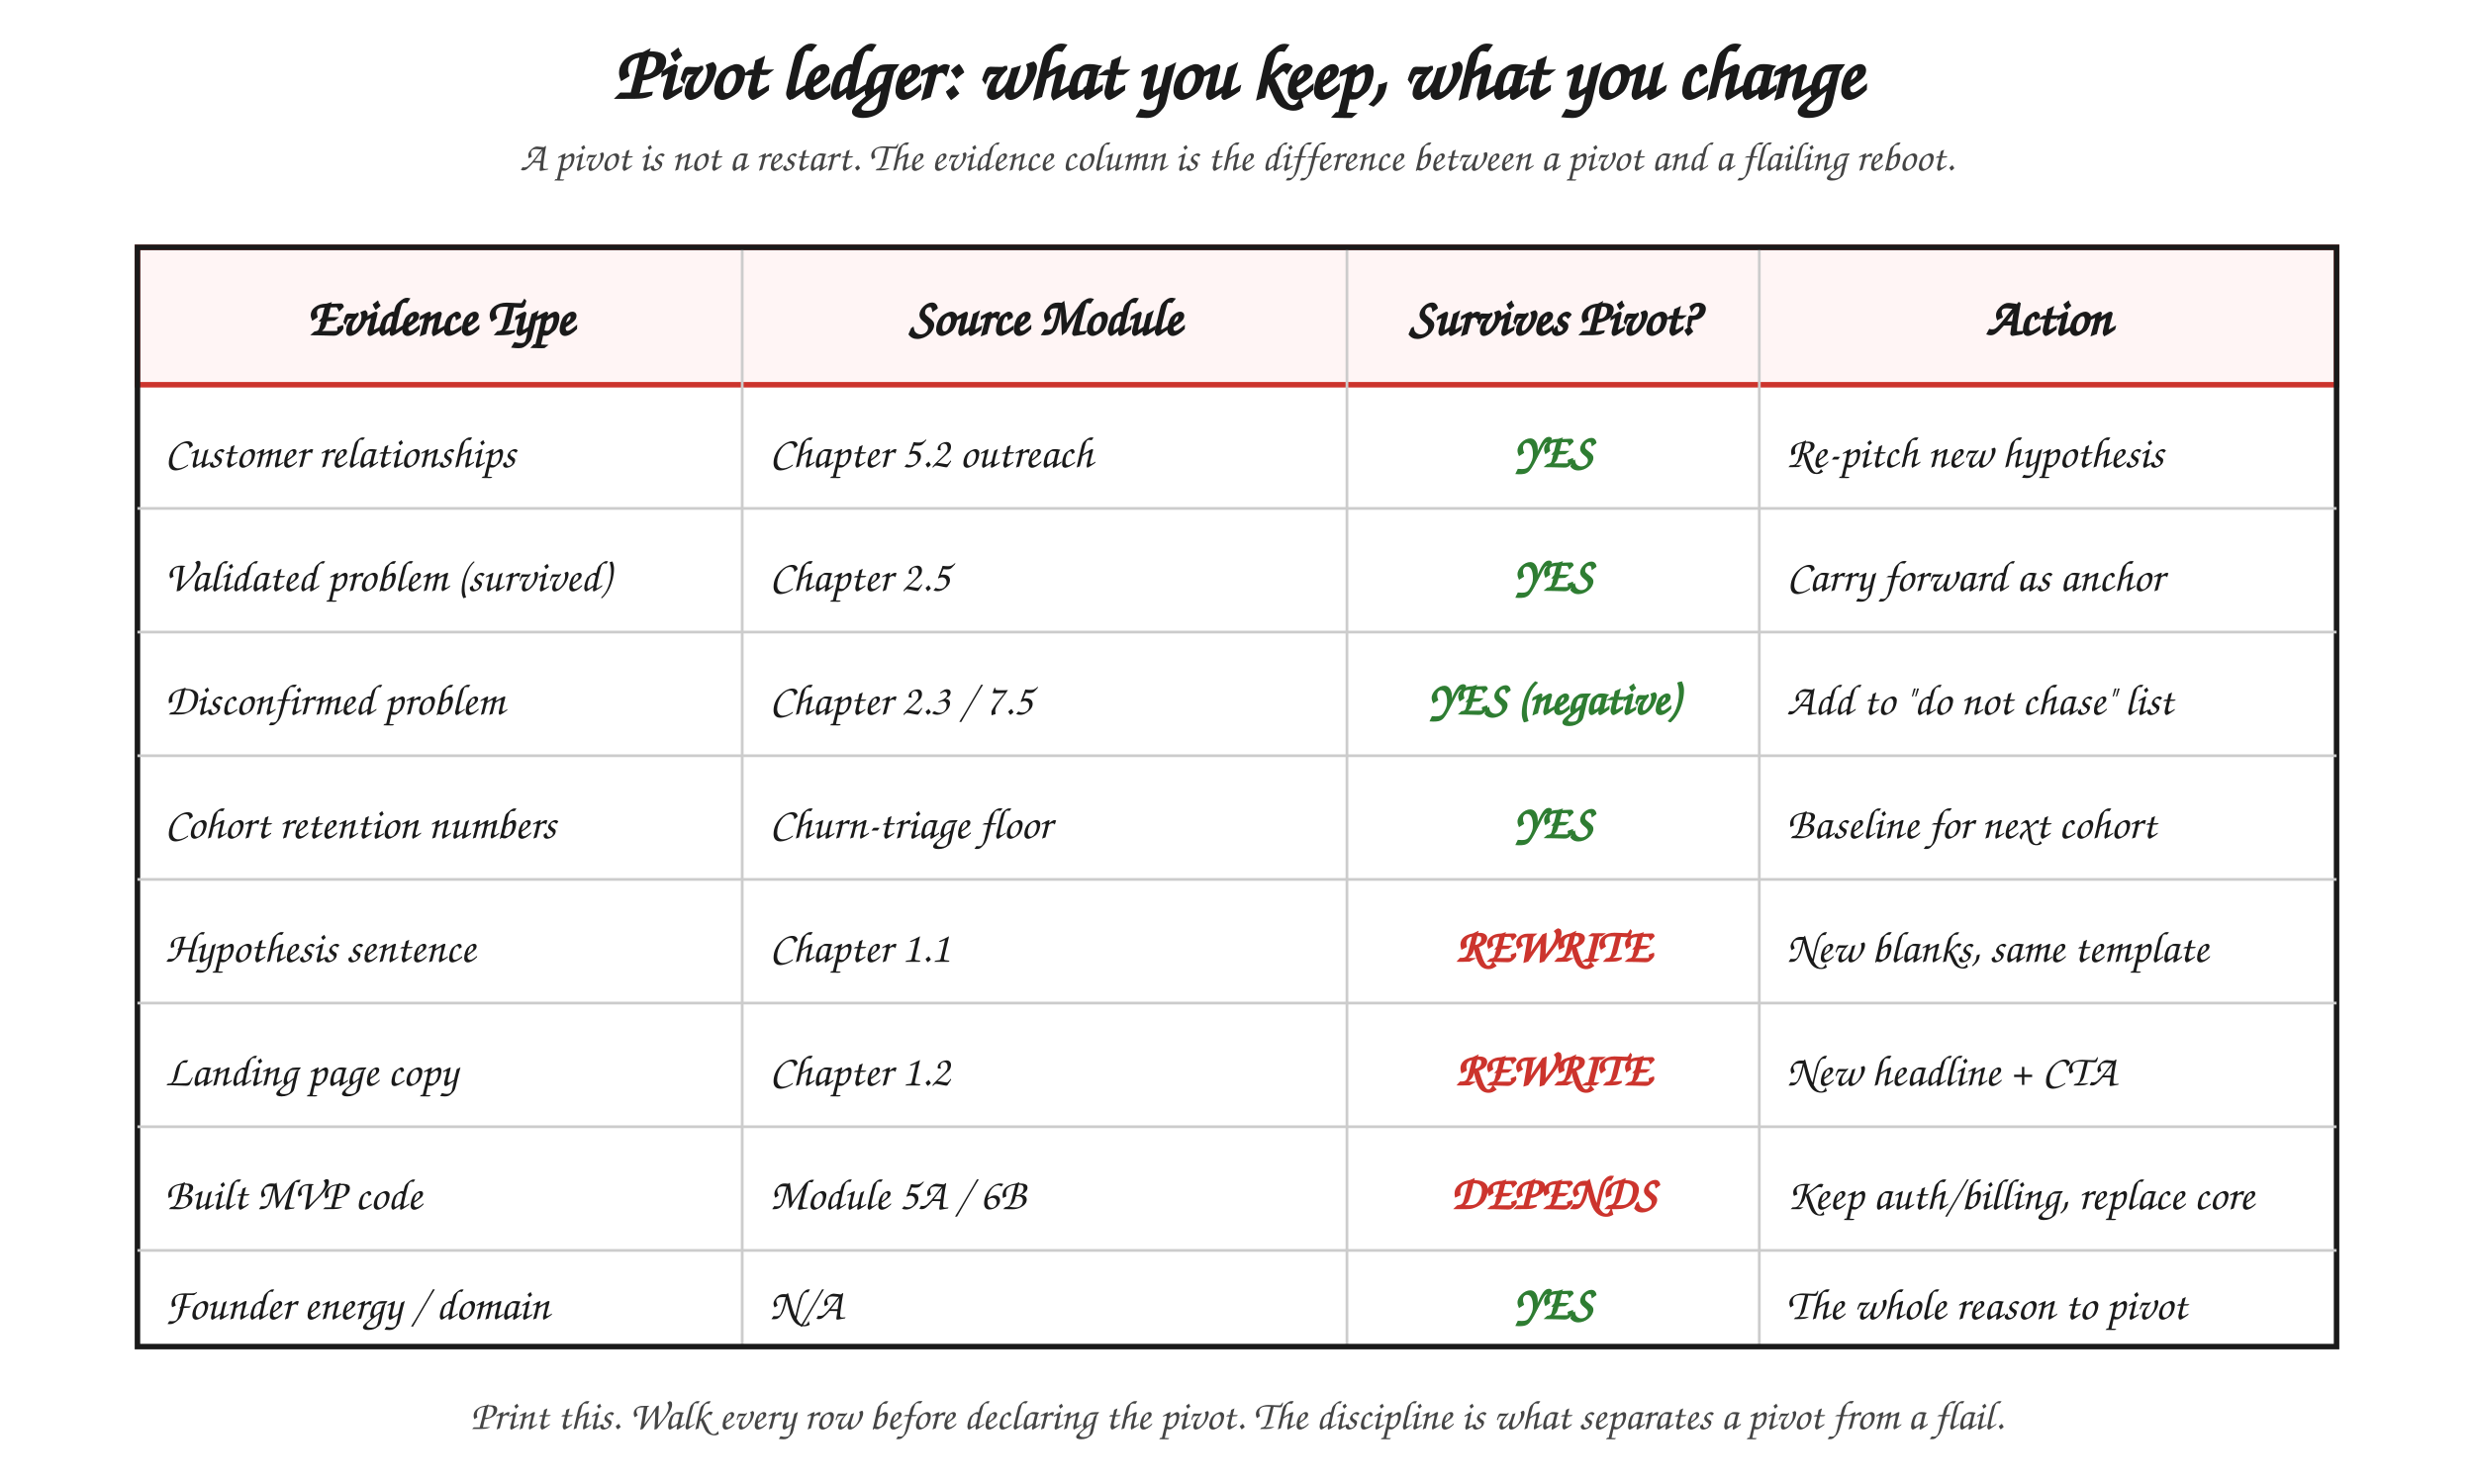
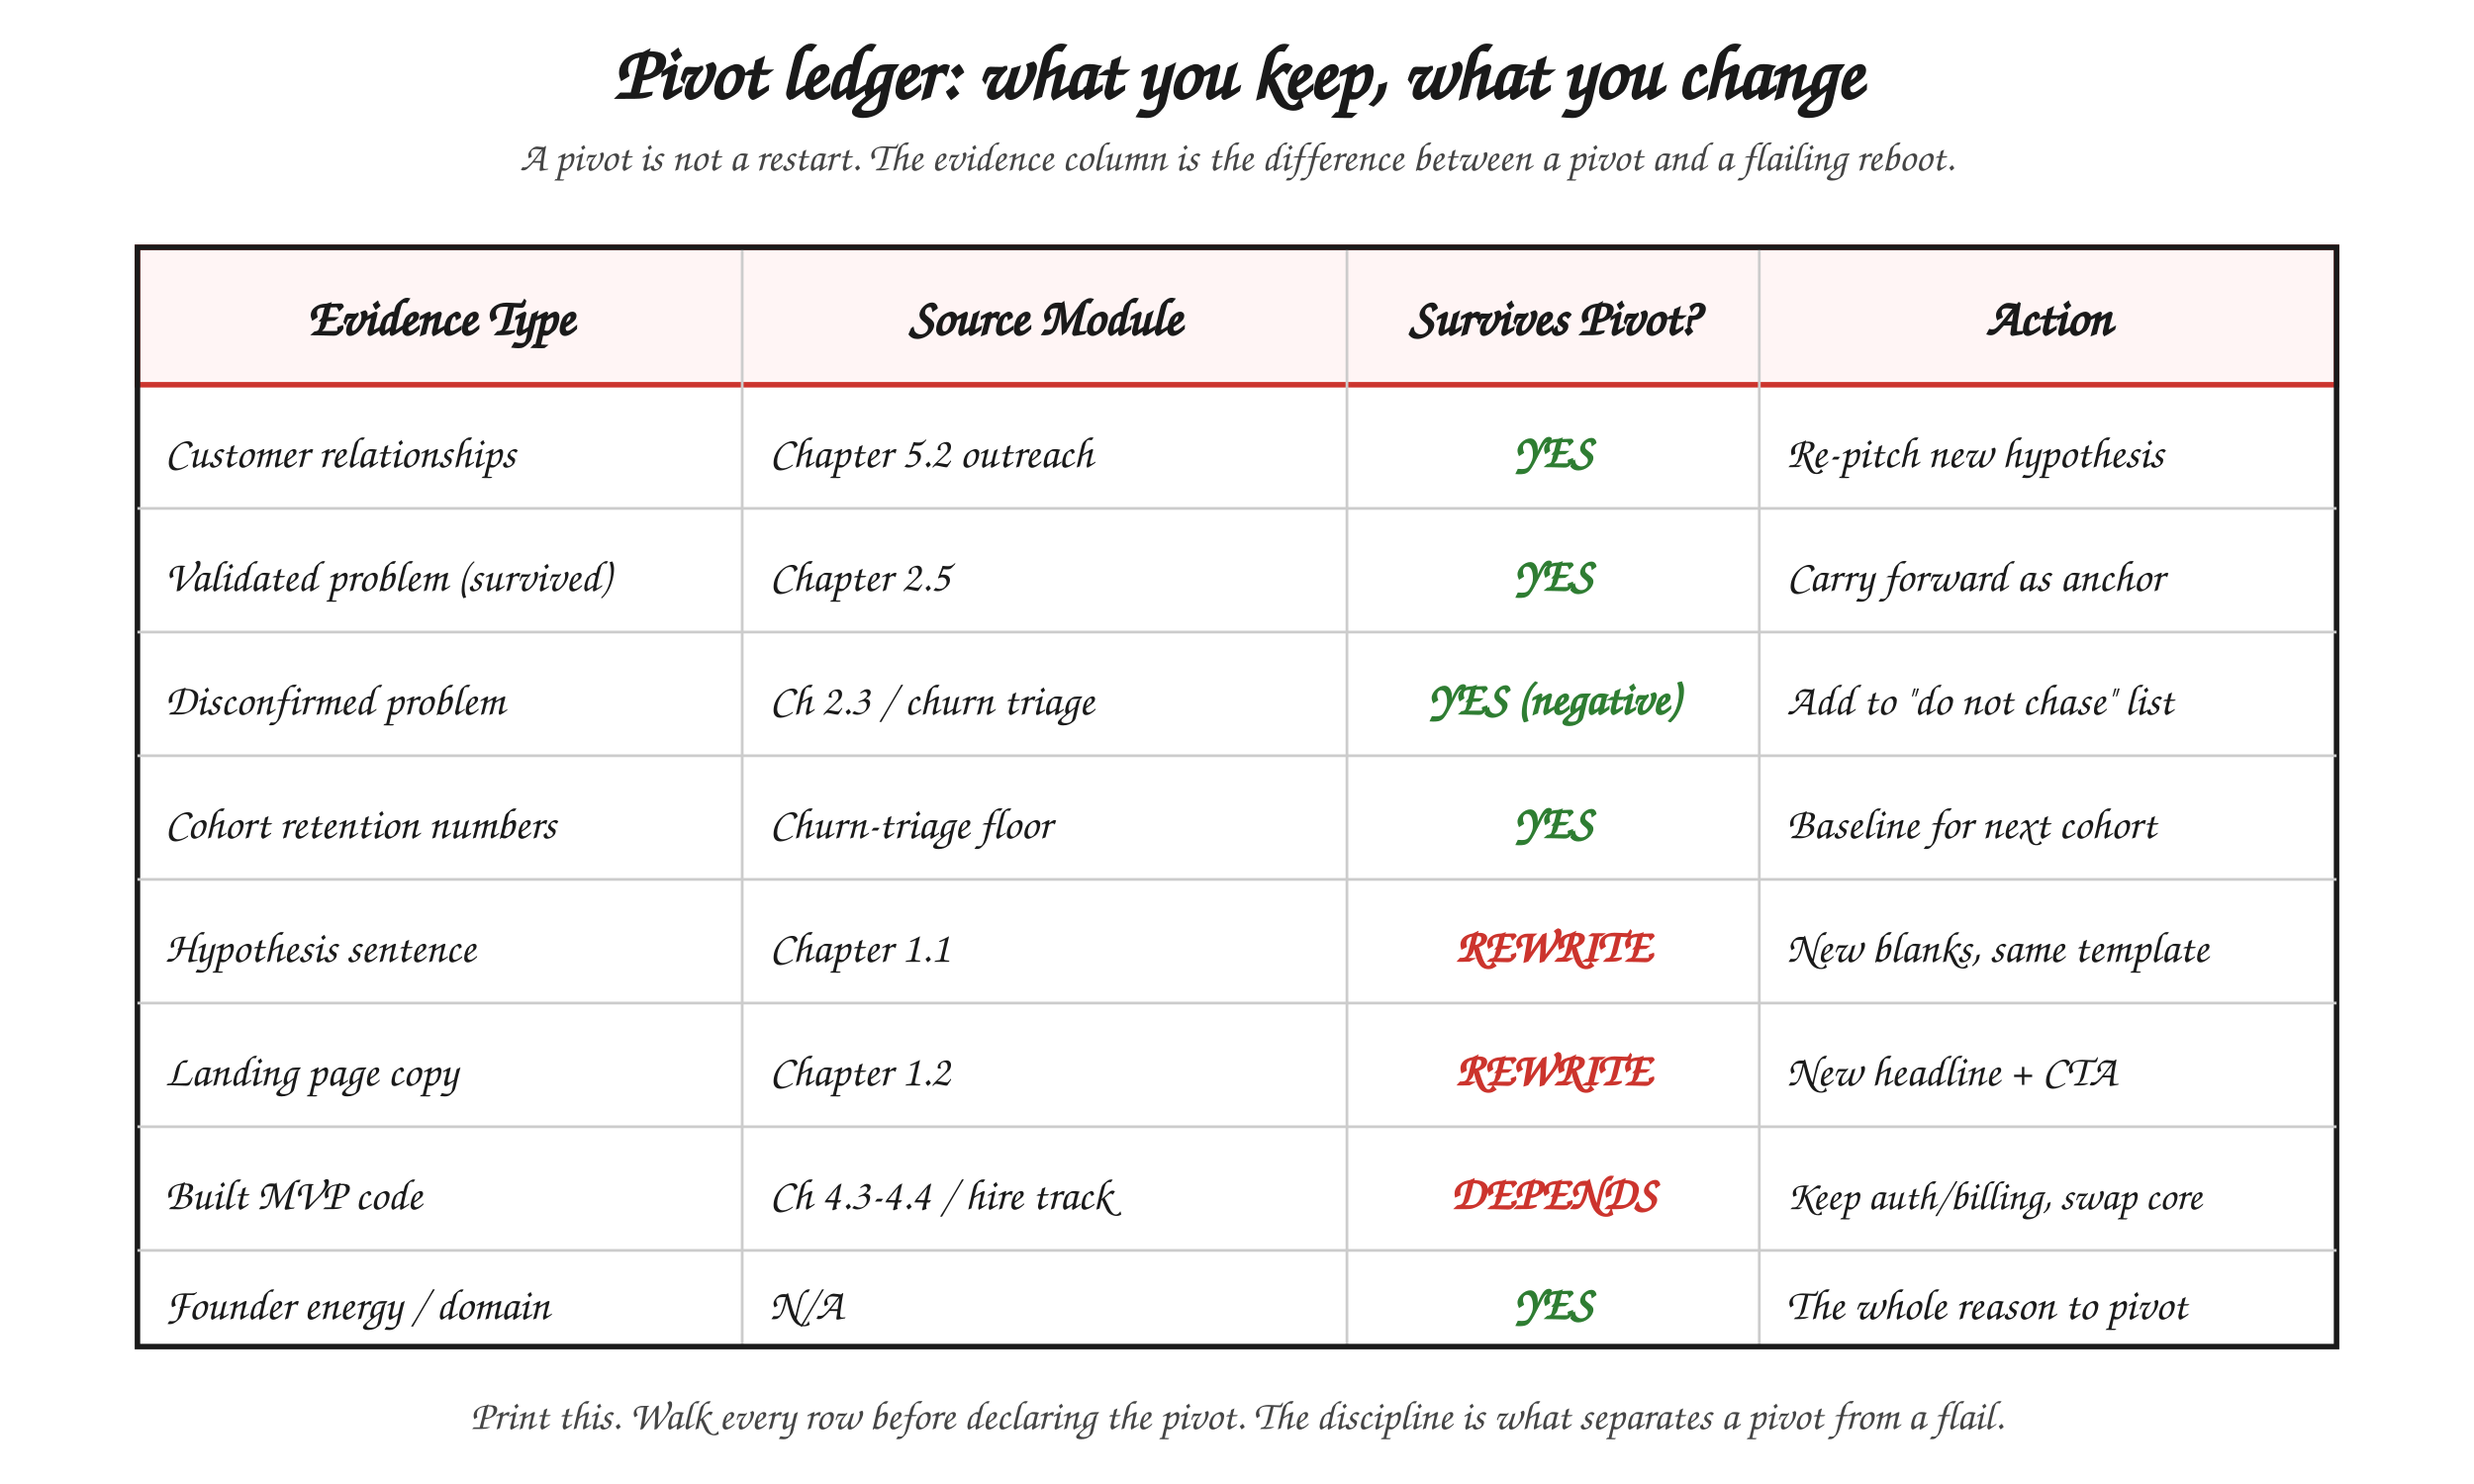
<svg xmlns="http://www.w3.org/2000/svg" viewBox="0 0 900 540" role="img" aria-labelledby="ledger-title">
  <defs>
    <style>
      .heading       { font-family: "Caveat", "Patrick Hand", cursive; font-size: 28px; fill: #1a1a1a; font-weight: 700; }
      .header        { font-family: "Caveat", "Patrick Hand", cursive; font-size: 19px; fill: #1a1a1a; font-weight: 700; }
      .row           { font-family: "Caveat", "Patrick Hand", cursive; font-size: 16px; fill: #1a1a1a; }
      .keep          { font-family: "Caveat", "Patrick Hand", cursive; font-size: 17px; fill: #2e7d32; font-weight: 700; }
      .drop          { font-family: "Caveat", "Patrick Hand", cursive; font-size: 17px; fill: #cc342d; font-weight: 700; }
      .note          { font-family: "Caveat", "Patrick Hand", cursive; font-size: 15px; fill: #444; font-style: italic; }
      .table-bg      { fill: #fefefe; stroke: #1a1a1a; stroke-width: 2; }
      .header-bg     { fill: #fff5f5; stroke: #cc342d; stroke-width: 2; }
      .row-line      { stroke: #ccc; stroke-width: 1; }
    </style>
  </defs>
  <text x="450" y="36" class="heading" text-anchor="middle">Pivot ledger: what you keep, what you change</text>
  <text x="450" y="62" class="note" text-anchor="middle">A pivot is not a restart. The evidence column is the difference between a pivot and a flailing reboot.</text>
  <rect x="50" y="90" width="800" height="50" class="header-bg" />
  <line x1="270" y1="90" x2="270" y2="490" class="row-line" />
  <line x1="490" y1="90" x2="490" y2="490" class="row-line" />
  <line x1="640" y1="90" x2="640" y2="490" class="row-line" />
  <rect x="50" y="90" width="800" height="400" fill="none" stroke="#1a1a1a" stroke-width="2" />
  <text x="160" y="122" class="header" text-anchor="middle">Evidence Type</text>
  <text x="380" y="122" class="header" text-anchor="middle">Source Module</text>
  <text x="565" y="122" class="header" text-anchor="middle">Survives Pivot?</text>
  <text x="745" y="122" class="header" text-anchor="middle">Action</text>
  <text x="60" y="170" class="row">Customer relationships</text>
  <text x="280" y="170" class="row">Chapter 5.2 outreach</text>
  <text x="565" y="170" class="keep" text-anchor="middle">YES</text>
  <text x="650" y="170" class="row">Re-pitch new hypothesis</text>
  <line x1="50" y1="185" x2="850" y2="185" class="row-line" />
  <text x="60" y="215" class="row">Validated problem (survived)</text>
  <text x="280" y="215" class="row">Chapter 2.5</text>
  <text x="565" y="215" class="keep" text-anchor="middle">YES</text>
  <text x="650" y="215" class="row">Carry forward as anchor</text>
  <line x1="50" y1="230" x2="850" y2="230" class="row-line" />
  <text x="60" y="260" class="row">Disconfirmed problem</text>
-   <text x="280" y="260" class="row">Chapter 2.3 / 7.5</text>
+   <text x="280" y="260" class="row">Ch 2.3 / churn triage</text>
  <text x="565" y="260" class="keep" text-anchor="middle">YES (negative)</text>
  <text x="650" y="260" class="row">Add to "do not chase" list</text>
  <line x1="50" y1="275" x2="850" y2="275" class="row-line" />
  <text x="60" y="305" class="row">Cohort retention numbers</text>
  <text x="280" y="305" class="row">Churn-triage floor</text>
  <text x="565" y="305" class="keep" text-anchor="middle">YES</text>
  <text x="650" y="305" class="row">Baseline for next cohort</text>
  <line x1="50" y1="320" x2="850" y2="320" class="row-line" />
  <text x="60" y="350" class="row">Hypothesis sentence</text>
  <text x="280" y="350" class="row">Chapter 1.1</text>
  <text x="565" y="350" class="drop" text-anchor="middle">REWRITE</text>
  <text x="650" y="350" class="row">New blanks, same template</text>
  <line x1="50" y1="365" x2="850" y2="365" class="row-line" />
  <text x="60" y="395" class="row">Landing page copy</text>
  <text x="280" y="395" class="row">Chapter 1.2</text>
  <text x="565" y="395" class="drop" text-anchor="middle">REWRITE</text>
  <text x="650" y="395" class="row">New headline + CTA</text>
  <line x1="50" y1="410" x2="850" y2="410" class="row-line" />
  <text x="60" y="440" class="row">Built MVP code</text>
-   <text x="280" y="440" class="row">Module 5A / 6B</text>
+   <text x="280" y="440" class="row">Ch 4.3-4.4 / hire track</text>
  <text x="565" y="440" class="drop" text-anchor="middle">DEPENDS</text>
-   <text x="650" y="440" class="row">Keep auth/billing, replace core</text>
+   <text x="650" y="440" class="row" style="font-size:15px">Keep auth/billing, swap core</text>
  <line x1="50" y1="455" x2="850" y2="455" class="row-line" />
  <text x="60" y="480" class="row">Founder energy / domain</text>
  <text x="280" y="480" class="row">N/A</text>
  <text x="565" y="480" class="keep" text-anchor="middle">YES</text>
  <text x="650" y="480" class="row">The whole reason to pivot</text>
  <text x="450" y="520" class="note" text-anchor="middle">Print this. Walk every row before declaring the pivot. The discipline is what separates a pivot from a flail.</text>
</svg>
